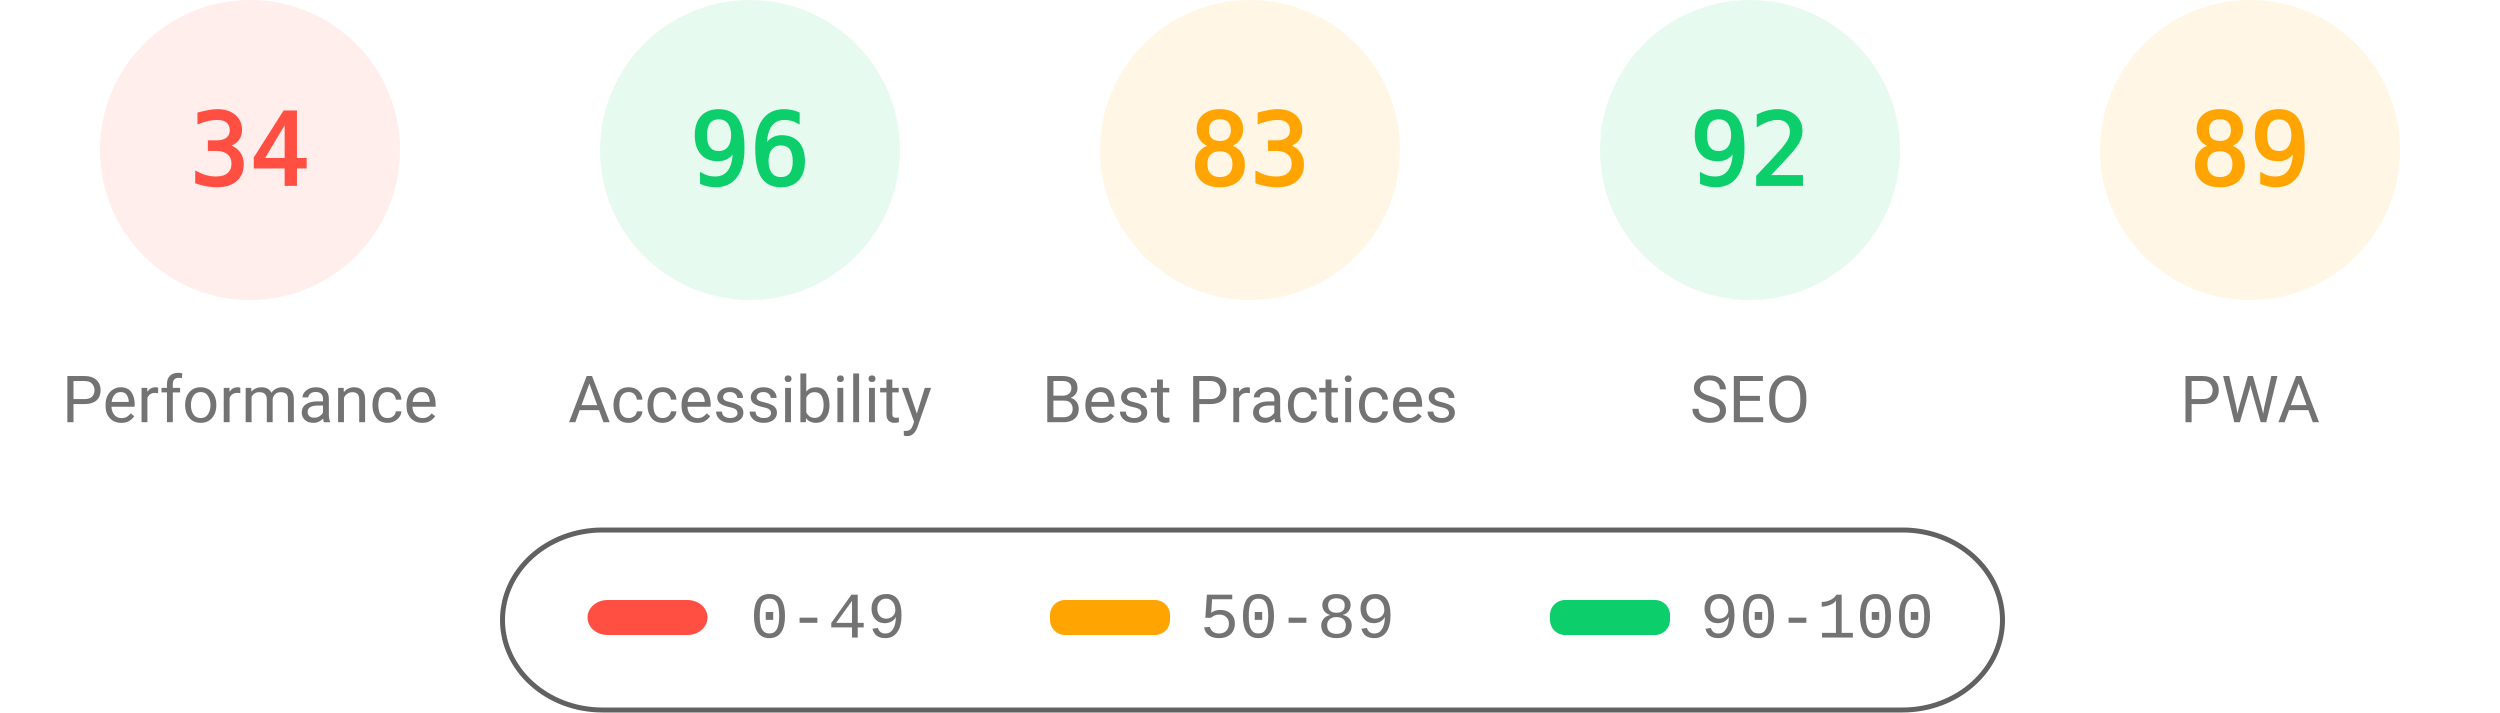
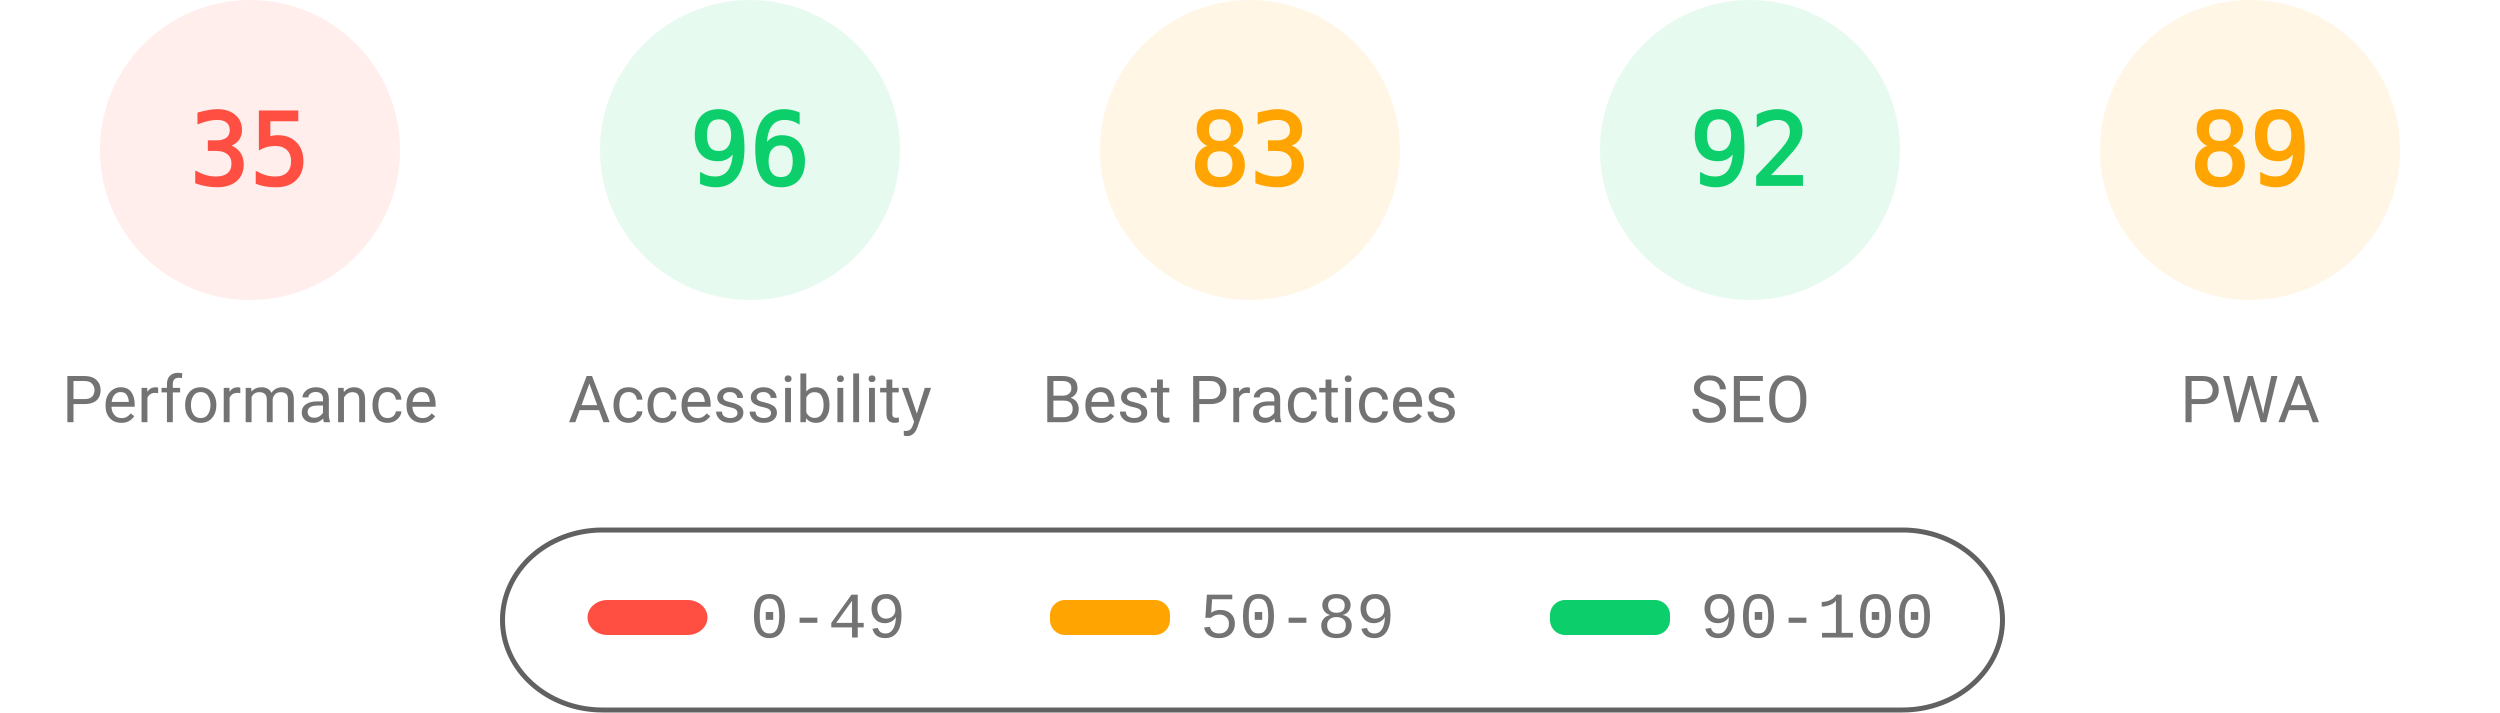
<svg xmlns="http://www.w3.org/2000/svg" fill="none" width="1000" height="285">
  <style>.gauge-base{opacity:.1}.gauge-arc{fill:none;animation-delay:250ms;stroke-linecap:round;transform:rotate(-90deg);transform-origin:100px 60px;animation:load-gauge 1s ease forwards}.guage-text{font-size:40px;font-family:monospace;text-align:center}.guage-red{color:#ff4e42;fill:#ff4e42;stroke:#ff4e42}.guage-orange{color:#ffa400;fill:#ffa400;stroke:#ffa400}.guage-green{color:#0cce6b;fill:#0cce6b;stroke:#0cce6b}.guage-undefined{color:#5c5c5c;fill:#5c5c5c;stroke:#5c5c5c}.guage-title{color:#737373;fill:#737373;stroke:none;font-size:26px;line-height:26px;font-family:Roboto,Halvetica,Arial,sans-serif}@keyframes load-gauge{from{stroke-dasharray:0 352.858}}</style>
  <svg class="guage-div guage-perf guage-red" viewBox="0 0 200 200" width="200" height="200">
    <circle class="gauge-base" r="56" cx="100" cy="60" stroke-width="8" />
-     <circle class="gauge-arc guage-arc-1" r="56" cx="100" cy="60" stroke-width="8" style="stroke-dasharray:119.632,351.858" />
-     <text class="guage-text" x="100" y="60" alignment-baseline="central" dominant-baseline="central" text-anchor="middle">34</text>
+     <circle class="gauge-arc guage-arc-1" r="56" cx="100" cy="60" stroke-width="8" style="stroke-dasharray:123.15,351.858" />
+     <text class="guage-text" x="100" y="60" alignment-baseline="central" dominant-baseline="central" text-anchor="middle">35</text>
    <text class="guage-title" x="100" y="160" alignment-baseline="central" dominant-baseline="central" text-anchor="middle">Performance</text>
  </svg>
  <svg class="guage-div guage-acc guage-green" viewBox="0 0 200 200" width="200" height="200" x="200">
    <circle class="gauge-base" r="56" cx="100" cy="60" stroke-width="8" />
    <circle class="gauge-arc guage-arc-2" r="56" cx="100" cy="60" stroke-width="8" style="stroke-dasharray:337.784,351.858" />
    <text class="guage-text" x="100" y="60" alignment-baseline="central" dominant-baseline="central" text-anchor="middle">96</text>
    <text class="guage-title" x="100" y="160" alignment-baseline="central" dominant-baseline="central" text-anchor="middle">Accessibility</text>
  </svg>
  <svg class="guage-div guage-best guage-orange" viewBox="0 0 200 200" width="200" height="200" x="400">
    <circle class="gauge-base" r="56" cx="100" cy="60" stroke-width="8" />
    <circle class="gauge-arc guage-arc-3" r="56" cx="100" cy="60" stroke-width="8" style="stroke-dasharray:292.042,351.858" />
    <text class="guage-text" x="100" y="60" alignment-baseline="central" dominant-baseline="central" text-anchor="middle">83</text>
    <text class="guage-title" x="100" y="160" alignment-baseline="central" dominant-baseline="central" text-anchor="middle">Best Practices</text>
  </svg>
  <svg class="guage-div guage-seo guage-green" viewBox="0 0 200 200" width="200" height="200" x="600">
    <circle class="gauge-base" r="56" cx="100" cy="60" stroke-width="8" />
    <circle class="gauge-arc guage-arc-4" r="56" cx="100" cy="60" stroke-width="8" style="stroke-dasharray:323.709,351.858" />
    <text class="guage-text" x="100" y="60" alignment-baseline="central" dominant-baseline="central" text-anchor="middle">92</text>
    <text class="guage-title" x="100" y="160" alignment-baseline="central" dominant-baseline="central" text-anchor="middle">SEO</text>
  </svg>
  <svg class="guage-div guage-pwa guage-orange" viewBox="0 0 200 200" width="200" height="200" x="800">
    <circle class="gauge-base" r="56" cx="100" cy="60" stroke-width="8" />
    <circle class="gauge-arc guage-arc-4" r="56" cx="100" cy="60" stroke-width="8" style="stroke-dasharray:313.154,351.858" />
    <text class="guage-text" x="100" y="60" alignment-baseline="central" dominant-baseline="central" text-anchor="middle">89</text>
    <text class="guage-title" x="100" y="160" alignment-baseline="central" dominant-baseline="central" text-anchor="middle">PWA</text>
  </svg>
  <svg width="604" height="76" x="200" y="210">
    <path fill="none" id="canvas_background" d="M-1-1h604v80H-1z" />
    <rect fill-opacity="0" stroke="#616161" stroke-width="2" rx="40" id="svg_2" height="72" width="600" y="2" x="1" fill="#000" />
    <rect stroke="#000" rx="8" id="svg_3" height="14" width="48" y="30" x="35" stroke-opacity="null" stroke-width="0" fill="#ff4e42" />
    <rect stroke="#000" rx="6" id="svg_4" height="14" width="48" y="30" x="220" stroke-opacity="null" stroke-width="0" fill="#ffa400" />
    <rect stroke="#000" rx="6" id="svg_5" height="14" width="48" y="30" x="420" stroke-opacity="null" stroke-width="0" fill="#0cce6b" />
    <text xml:space="preserve" text-anchor="start" font-family="'Courier New', Courier, monospace" font-size="26" id="svg_6" y="45" x="100" stroke-opacity="null" stroke-width="0" stroke="#000" fill="#737373">0-49</text>
    <text xml:space="preserve" text-anchor="start" font-family="'Courier New', Courier, monospace" font-size="26" id="svg_7" y="45" x="280" stroke-opacity="null" stroke-width="0" stroke="#000" fill="#737373">50-89</text>
    <text xml:space="preserve" text-anchor="start" font-family="'Courier New', Courier, monospace" font-size="26" id="svg_8" y="45" x="480" stroke-opacity="null" stroke-width="0" stroke="#000" fill="#737373">90-100</text>
  </svg>
</svg>
